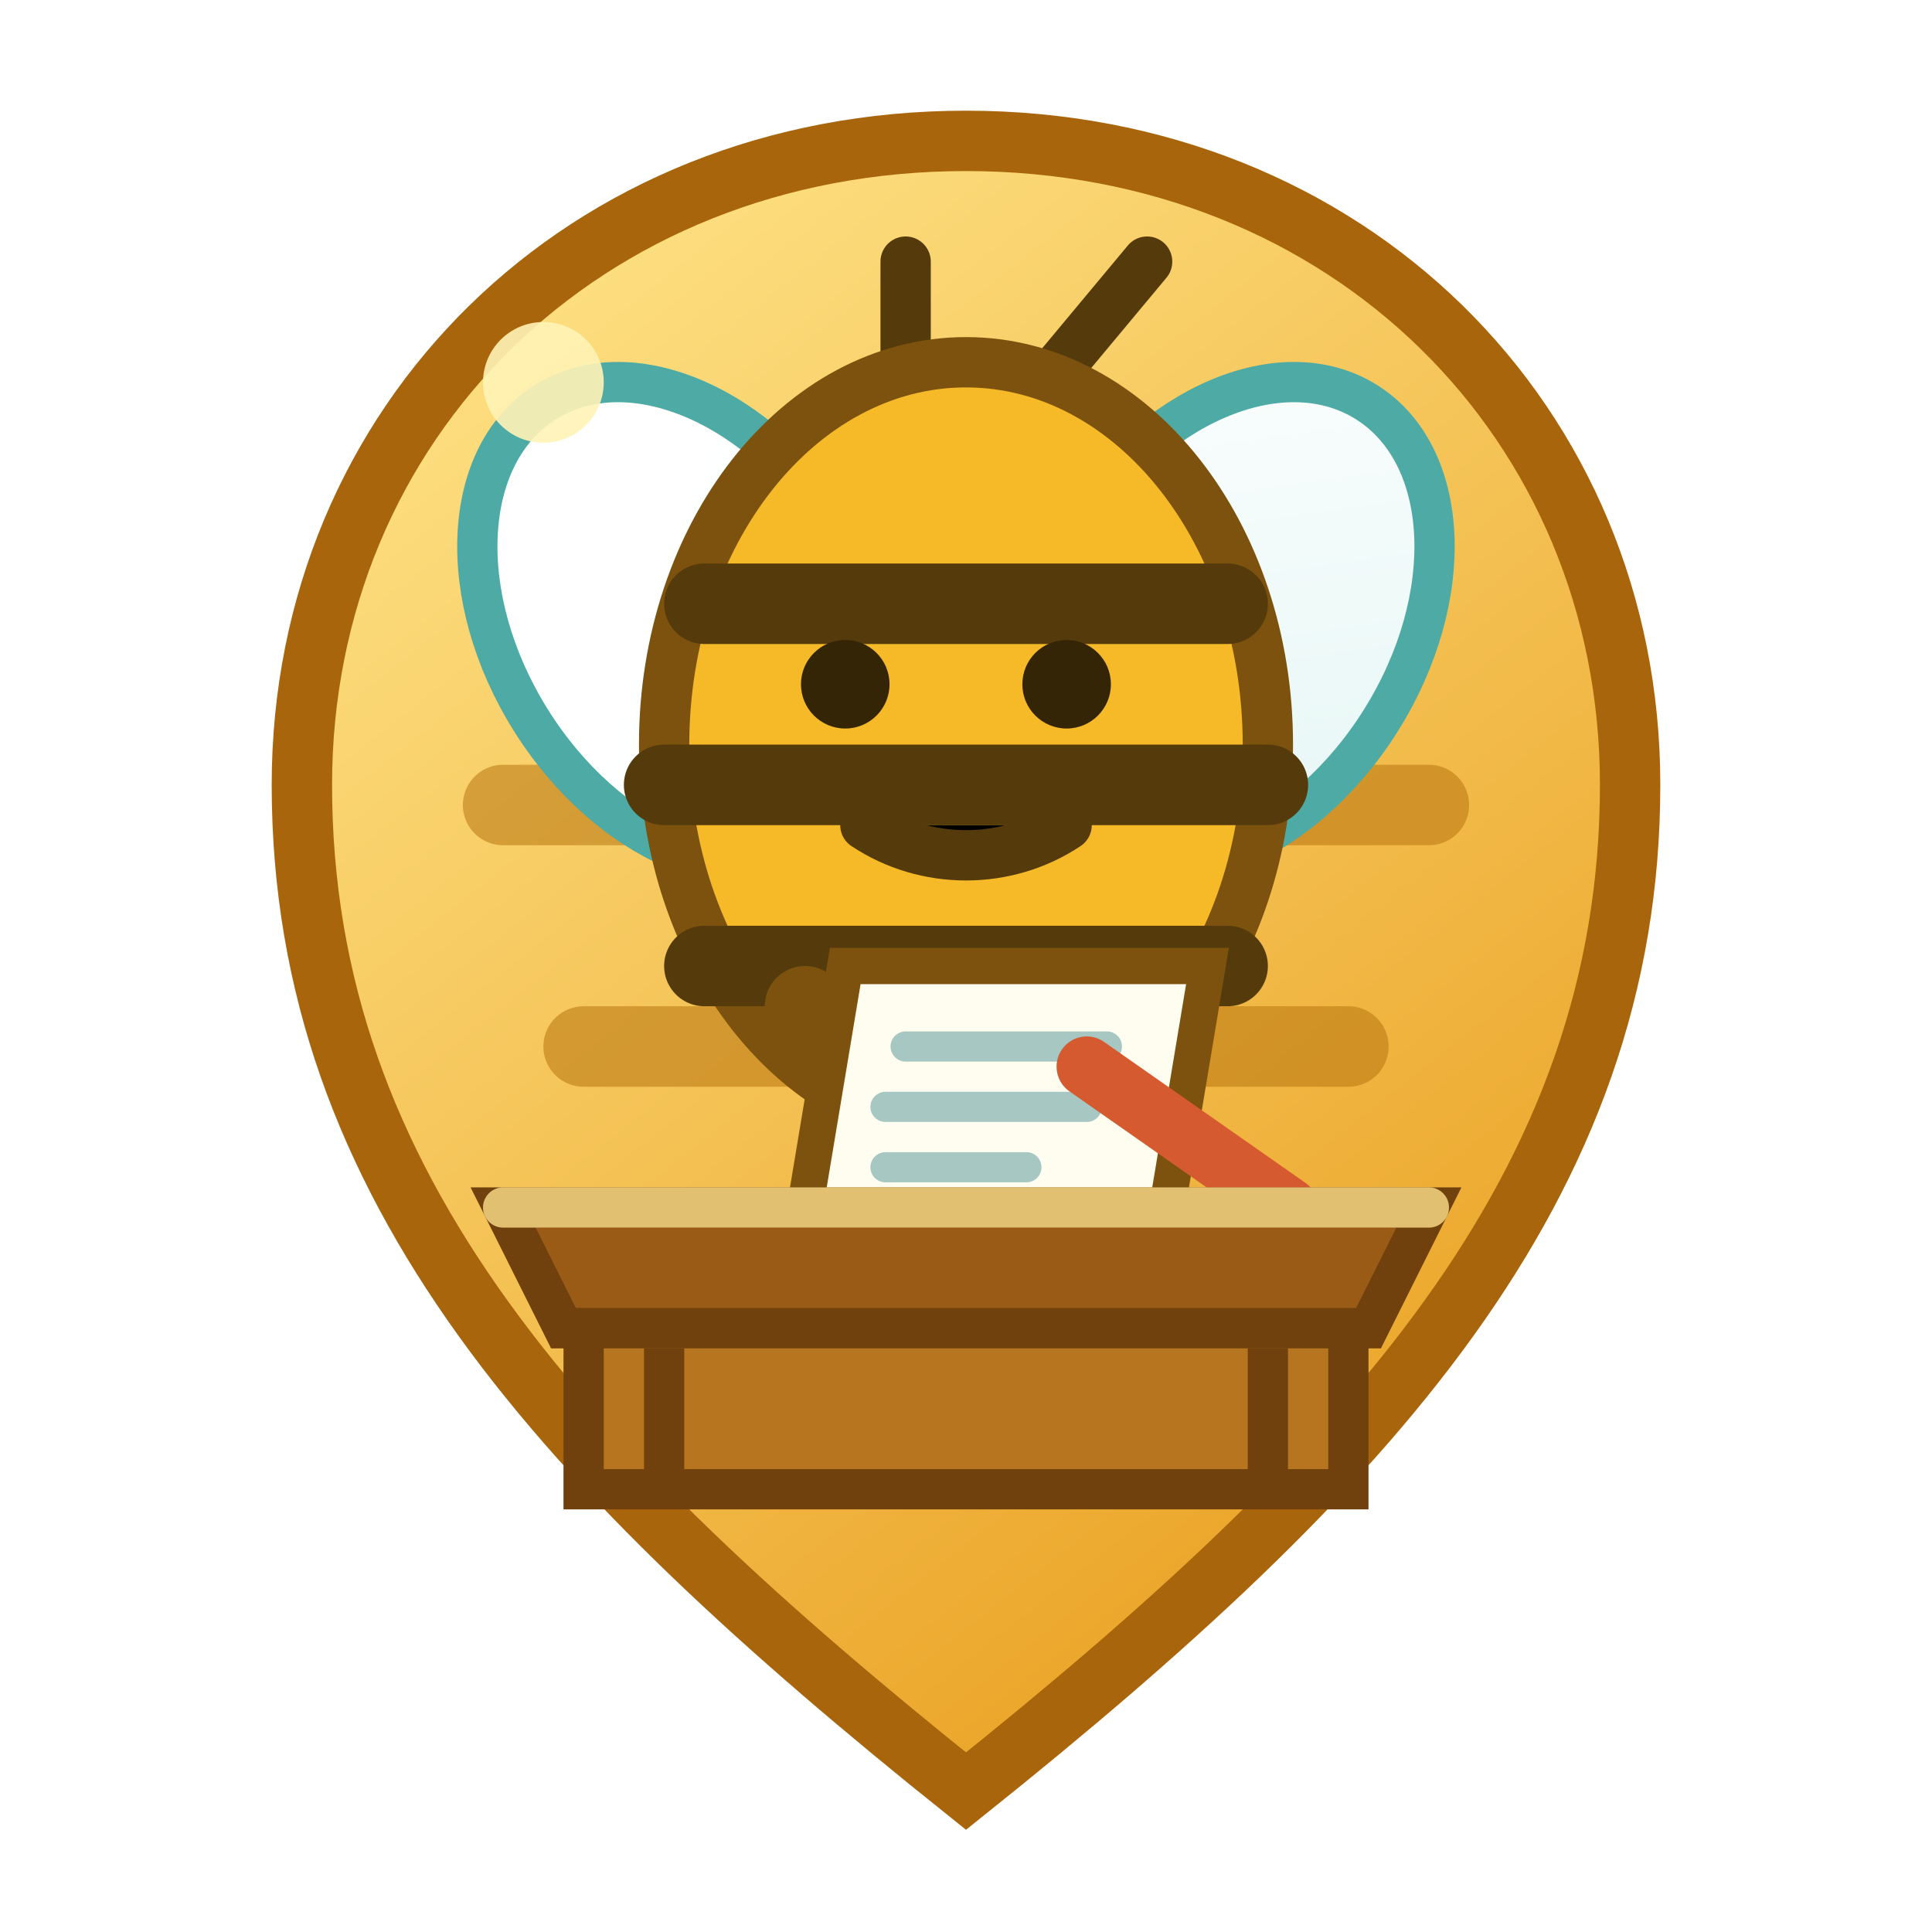
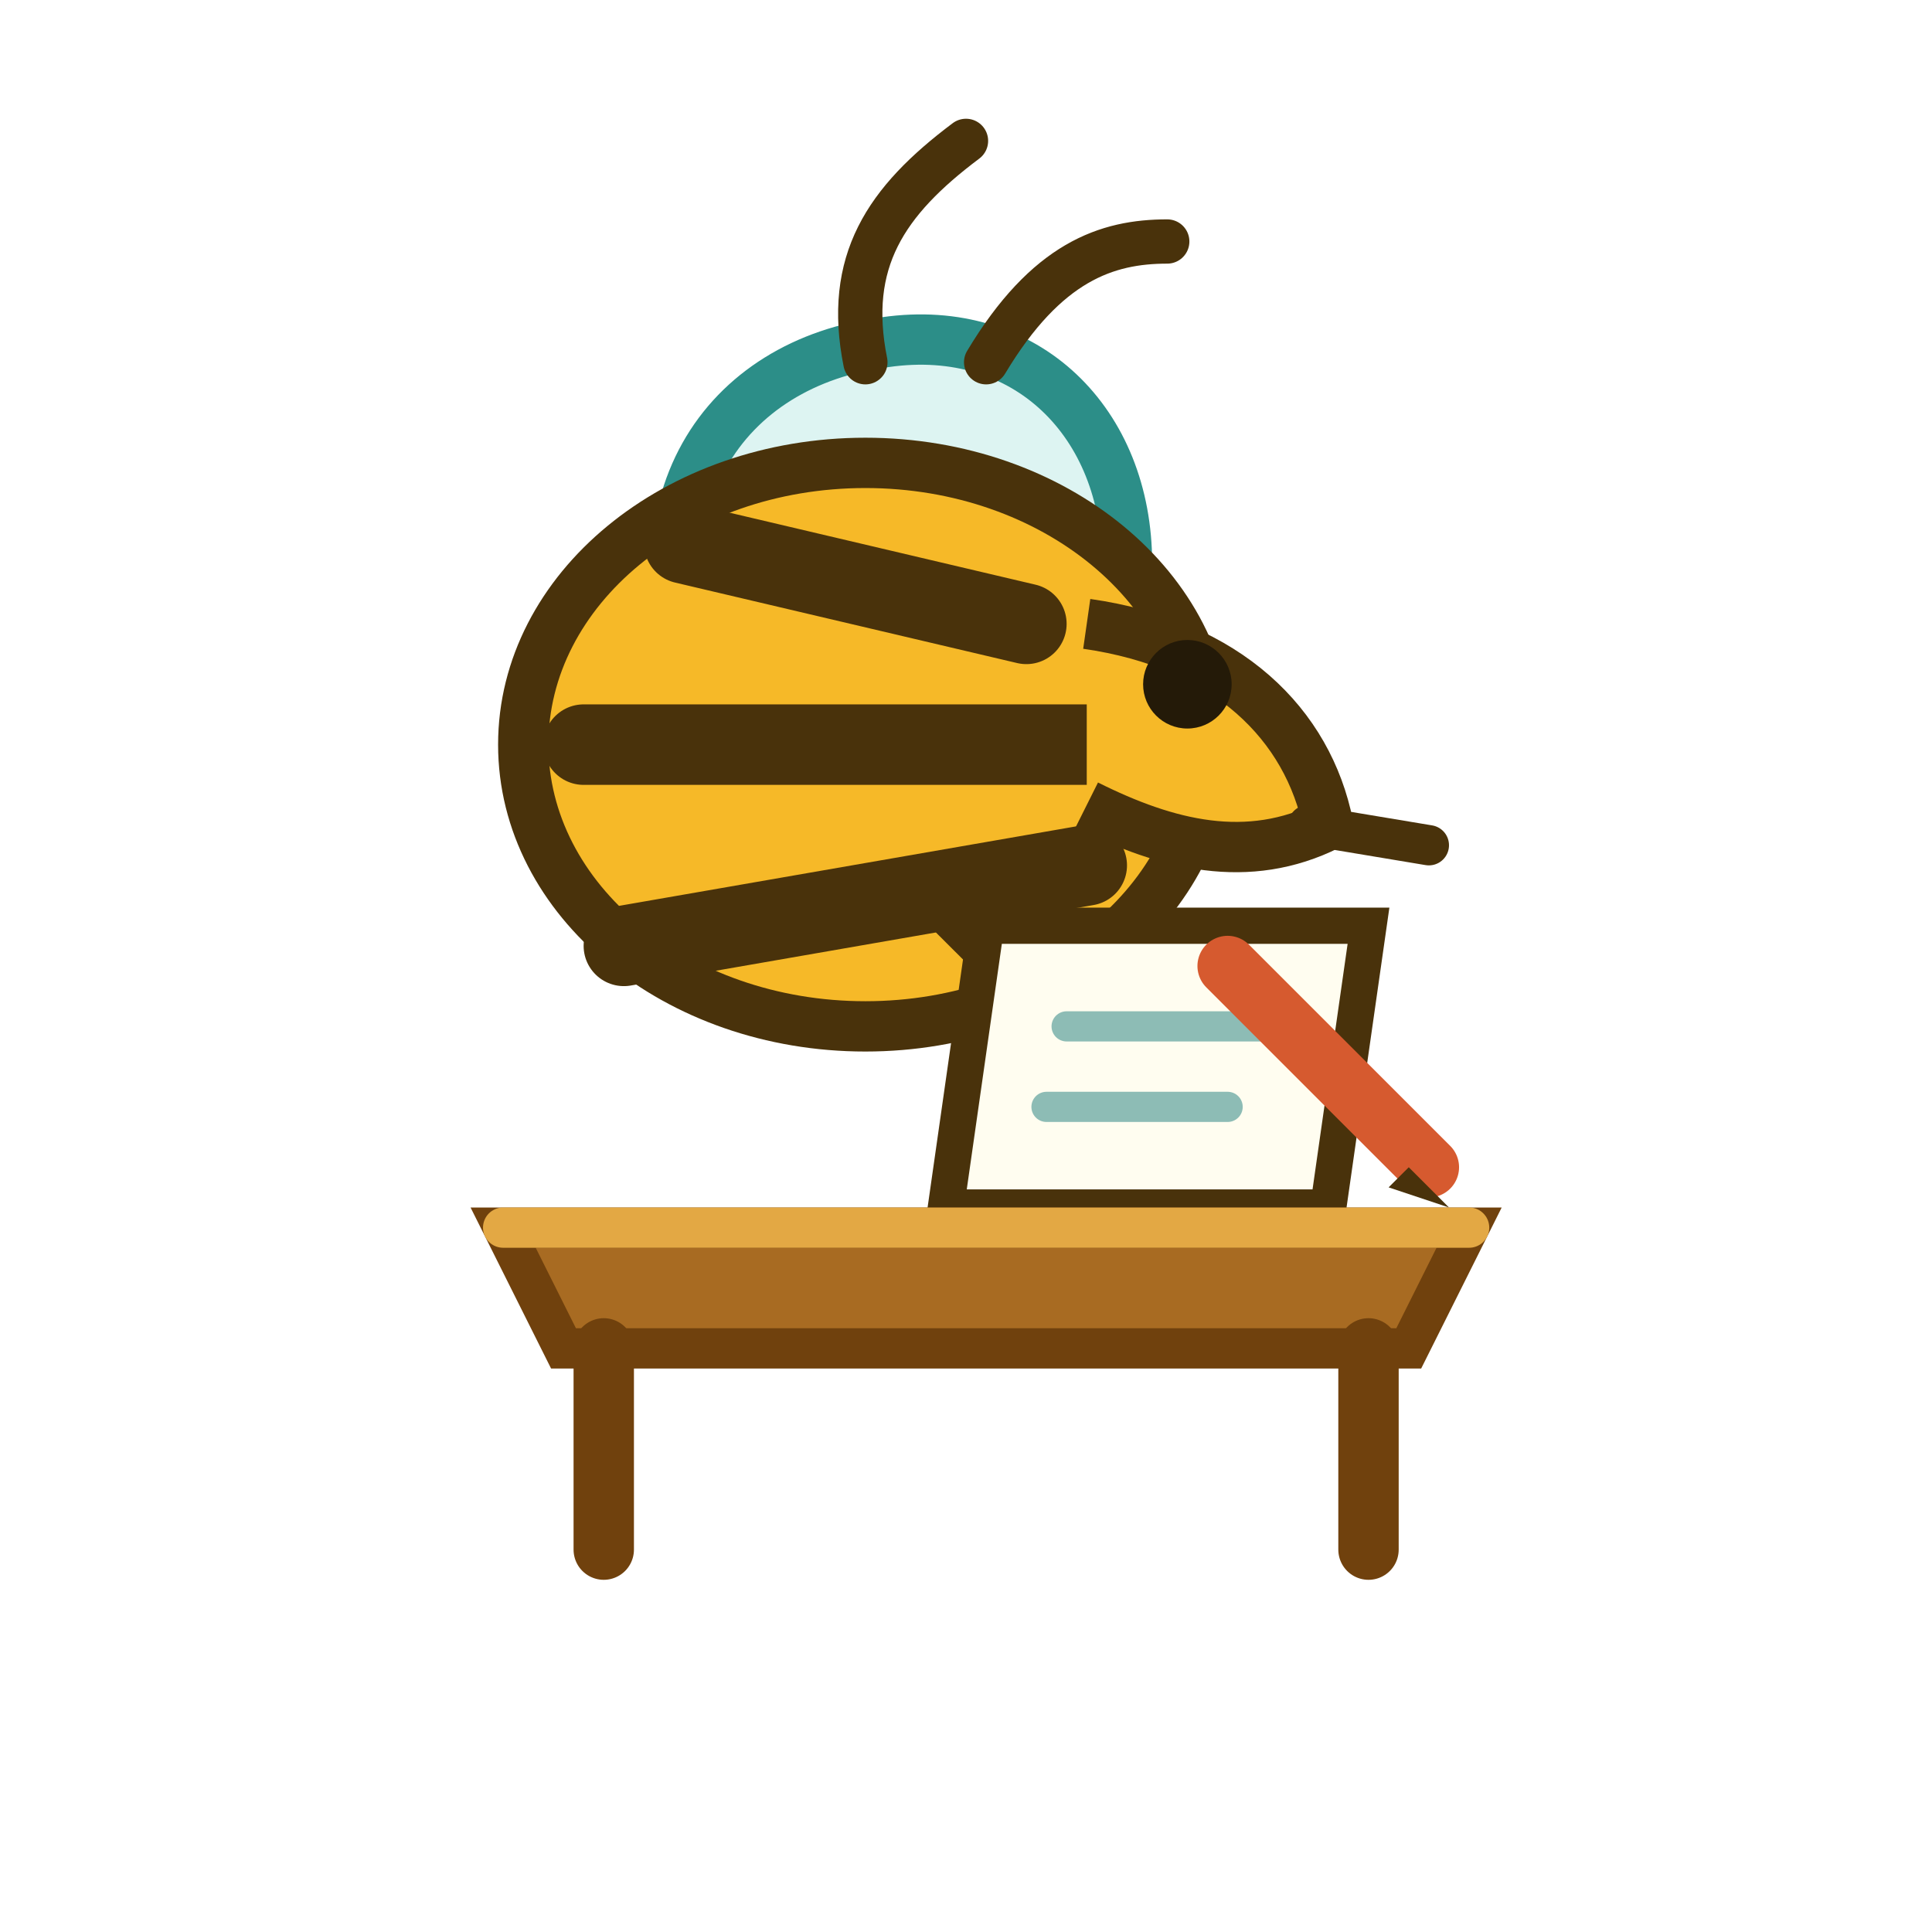
<svg xmlns="http://www.w3.org/2000/svg" viewBox="0 0 96 96" role="img" aria-labelledby="title desc">
-   <defs>
-     <linearGradient id="honey" x1="18" y1="10" x2="78" y2="86" gradientUnits="userSpaceOnUse">
-       <stop stop-color="#FFE58A" />
-       <stop offset="1" stop-color="#E89A18" />
-     </linearGradient>
-     <linearGradient id="wing" x1="31" y1="31" x2="58" y2="63" gradientUnits="userSpaceOnUse">
-       <stop stop-color="#FFFFFF" />
-       <stop offset="1" stop-color="#DDF4F2" />
-     </linearGradient>
-   </defs>
-   <path d="M48 7C29 7 15 21 15 39c0 20 13 34 33 50 20-16 33-30 33-50C81 21 67 7 48 7Z" fill="url(#honey)" stroke="#A9650B" stroke-width="3" />
-   <path d="M25 40h46M29 52h38M36 64h24" stroke="#B8750E" stroke-width="4" stroke-linecap="round" opacity=".55" />
-   <ellipse cx="34" cy="31" rx="9" ry="13" fill="url(#wing)" stroke="#4EAAA4" stroke-width="2" transform="rotate(-32 34 31)" />
-   <ellipse cx="61" cy="31" rx="9" ry="13" fill="url(#wing)" stroke="#4EAAA4" stroke-width="2" transform="rotate(32 61 31)" />
-   <path d="M45 19v-6M52 19l5-6" stroke="#553A0B" stroke-width="2.5" stroke-linecap="round" />
-   <ellipse cx="48" cy="37" rx="15" ry="19" fill="#F6B928" stroke="#7C520E" stroke-width="2.5" />
-   <path d="M35 30h26M33 39h30M35 48h26" stroke="#553A0B" stroke-width="4" stroke-linecap="round" />
-   <circle cx="42" cy="34" r="2.2" fill="#352507" />
-   <circle cx="53" cy="34" r="2.2" fill="#352507" />
-   <path d="M43 41c3 2 7 2 10 0" stroke="#553A0B" stroke-width="2.5" stroke-linecap="round" />
-   <path d="M40 50c4 2 6 5 9 8M56 50c-2 3-4 5-7 8" fill="none" stroke="#7C520E" stroke-width="4" stroke-linecap="round" />
-   <path d="M42 48h18l-2 12H40Z" fill="#FFFDF0" stroke="#7C520E" stroke-width="1.8" />
-   <path d="M45 52h10M44 55h10M44 58h7" stroke="#A7C7C2" stroke-width="1.5" stroke-linecap="round" />
-   <path d="M54 53l10 7" stroke="#D65A2F" stroke-width="3" stroke-linecap="round" />
-   <path d="M63 60l2 2-3-1Z" fill="#553A0B" />
-   <path d="M25 60h46l-3 6H28Z" fill="#9A5B16" stroke="#70410D" stroke-width="2" />
-   <path d="M29 66h38v8H29Z" fill="#B87520" stroke="#70410D" stroke-width="2" />
-   <path d="M33 67v6M63 67v6" stroke="#70410D" stroke-width="2" />
-   <path d="M25 60h46" stroke="#FFE08A" stroke-width="2" stroke-linecap="round" opacity=".8" />
-   <circle cx="27" cy="19" r="3" fill="#FFF3B6" opacity=".9" />
+   <path d="M35 35c-4-10 1-17 9-18 7-1 12 4 12 11 0 3-1 6-3 8" fill="#DDF4F2" stroke="#2C8E88" stroke-width="2.5" />
+   <path d="M43 18c-1-5 1-8 5-11M49 18c3-5 6-6 9-6" fill="none" stroke="#49320B" stroke-width="2.2" stroke-linecap="round" />
+   <ellipse cx="43" cy="37" rx="17" ry="14" fill="#F6B928" stroke="#49320B" stroke-width="2.5" />
+   <path d="M34 27l17 4M29 37l30 0M31 47l23-4" fill="none" stroke="#49320B" stroke-width="4" stroke-linecap="round" />
+   <path d="M54 31c7 1 11 5 12 10-4 2-8 1-12-1" fill="#F6B928" stroke="#49320B" stroke-width="2.5" />
+   <circle cx="59" cy="34" r="2.2" fill="#241A08" />
+   <path d="M65 41l6 1" stroke="#49320B" stroke-width="2" stroke-linecap="round" />
+   <path d="M48 45c4 4 7 7 11 9" fill="none" stroke="#49320B" stroke-width="4" stroke-linecap="round" />
+   <path d="M49 46h19l-2 14H47Z" fill="#FFFDF0" stroke="#49320B" stroke-width="1.8" />
+   <path d="M53 51h10M52 55h9" stroke="#8DBCB5" stroke-width="1.5" stroke-linecap="round" />
+   <path d="M61 48l10 10" stroke="#D65A2F" stroke-width="3" stroke-linecap="round" />
+   <path d="M70 58l2 2-3-1Z" fill="#49320B" />
+   <path d="M25 61h48l-3 6H28Z" fill="#A86B22" stroke="#70410D" stroke-width="2" />
+   <path d="M30 67v10M68 67v10" fill="none" stroke="#70410D" stroke-width="3" stroke-linecap="round" />
+   <path d="M25 61h48" stroke="#E3A844" stroke-width="2" stroke-linecap="round" />
</svg>
